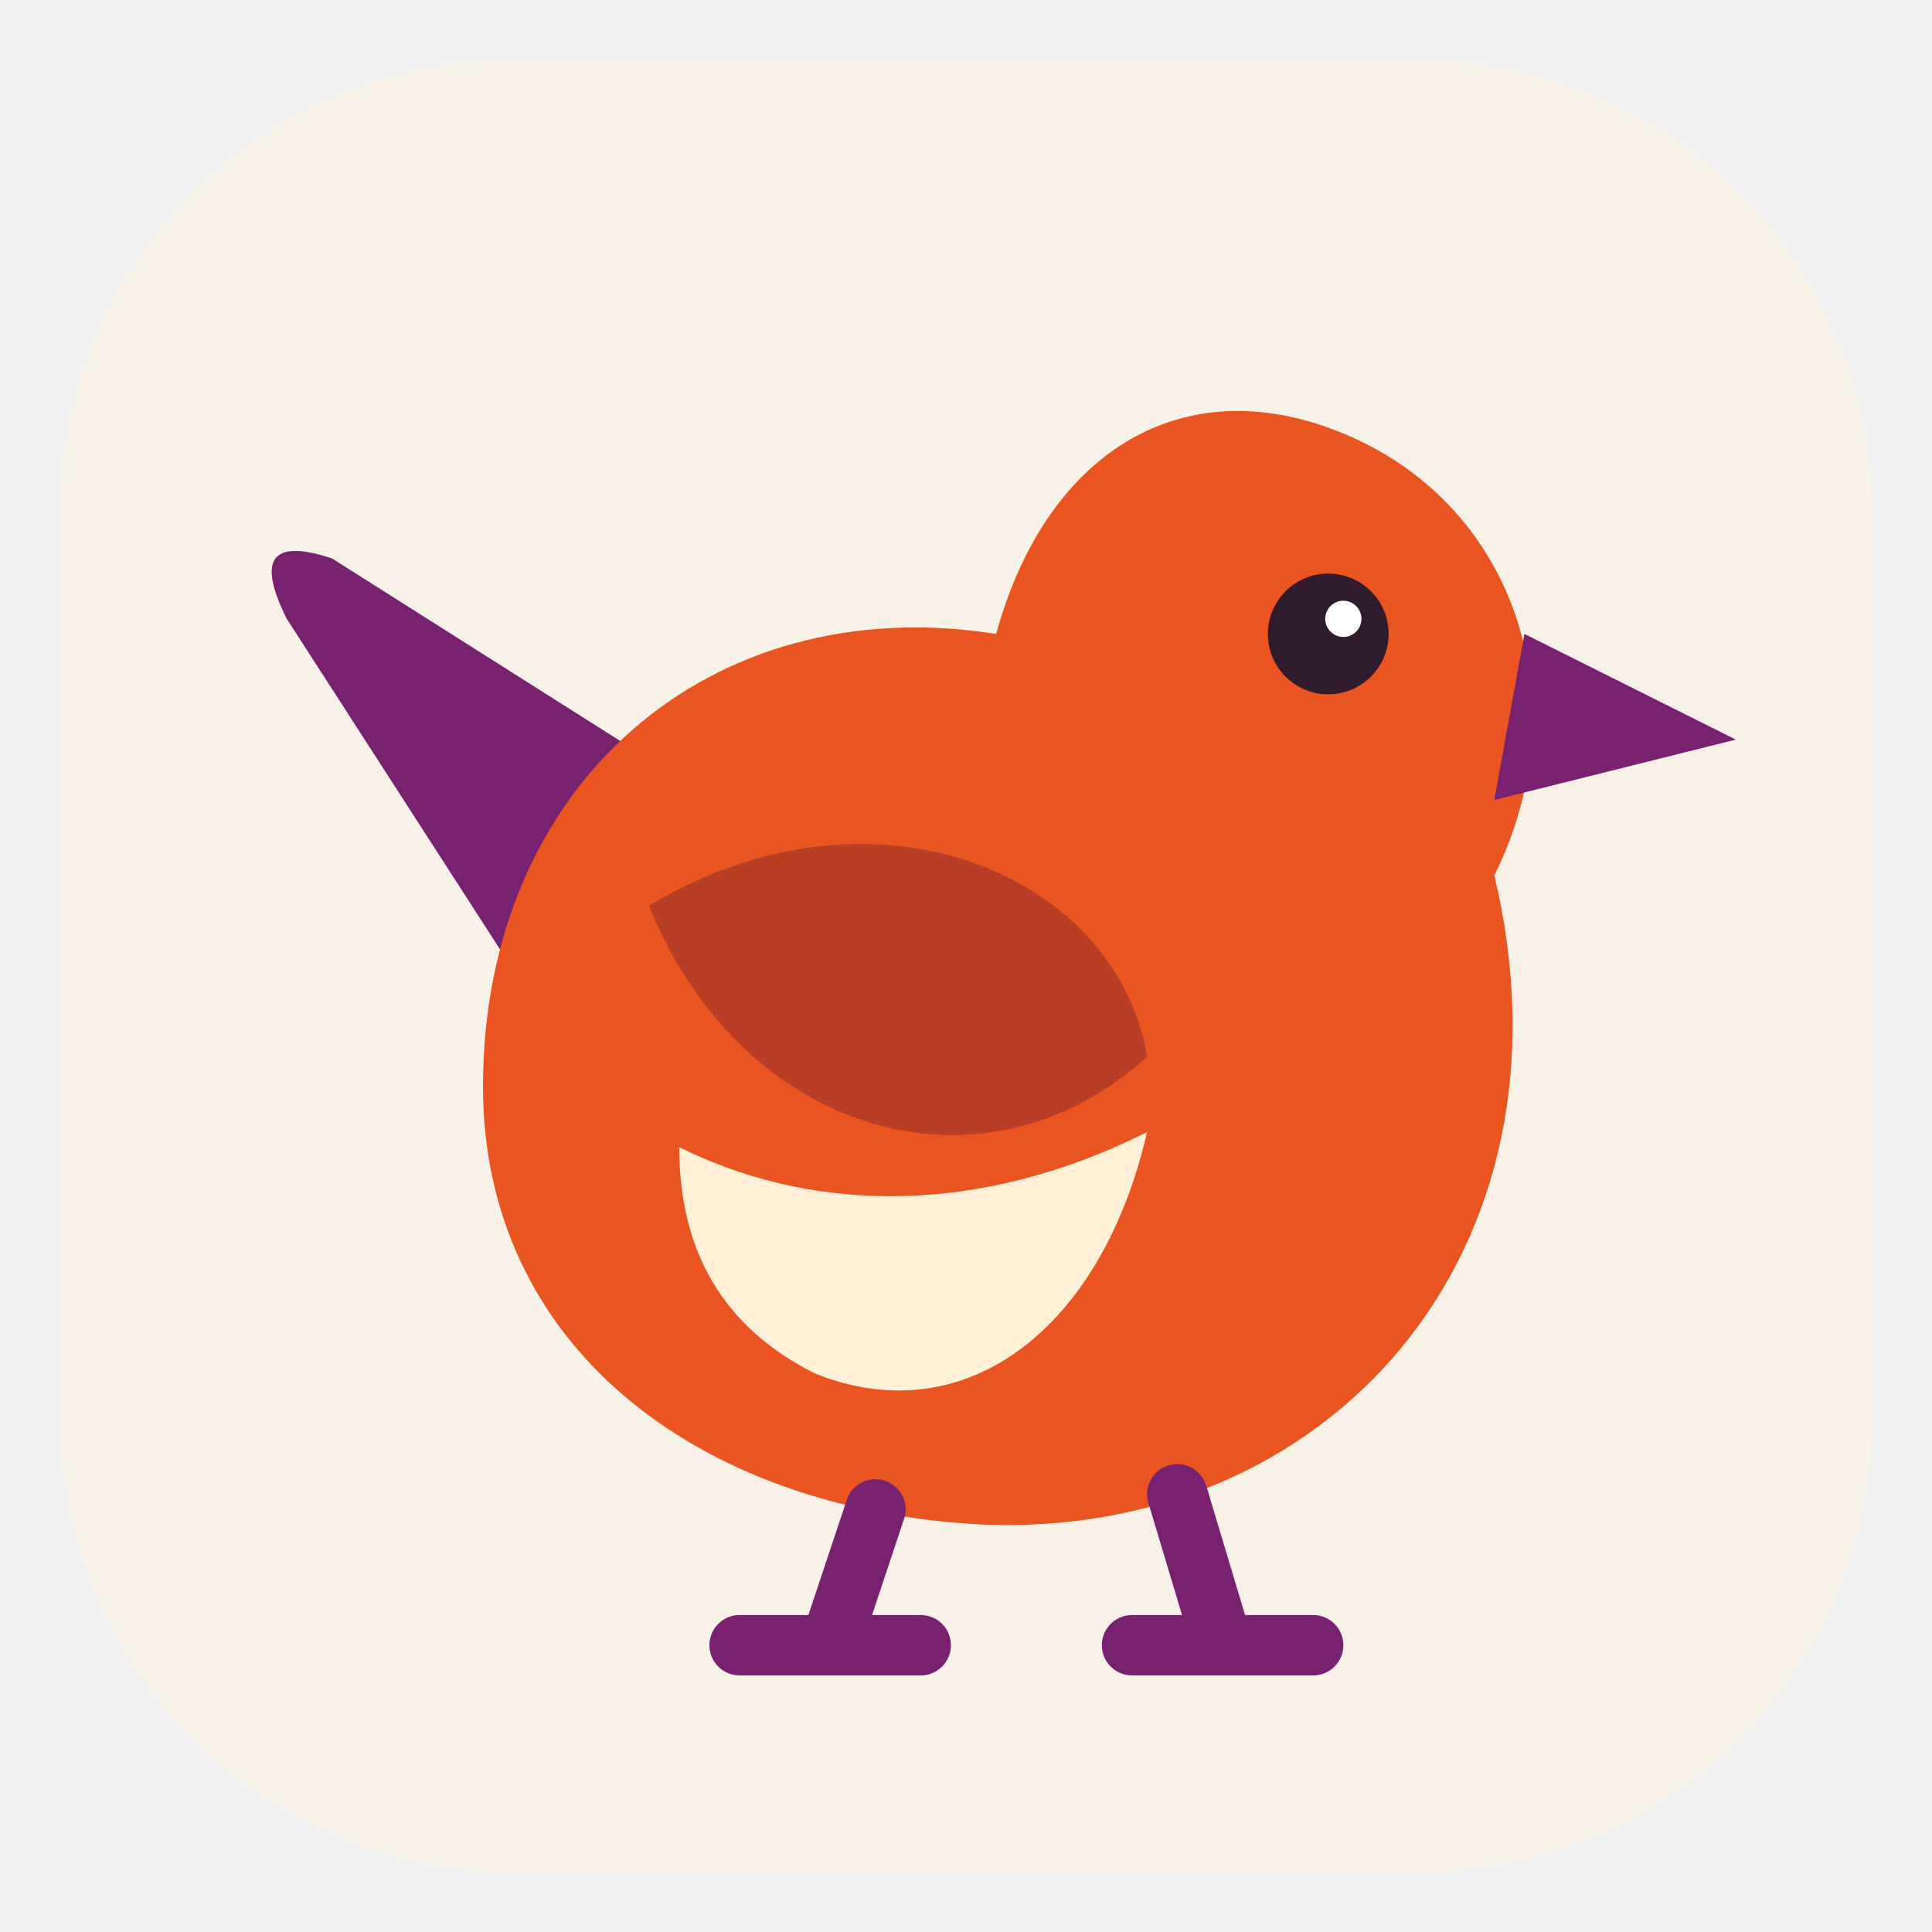
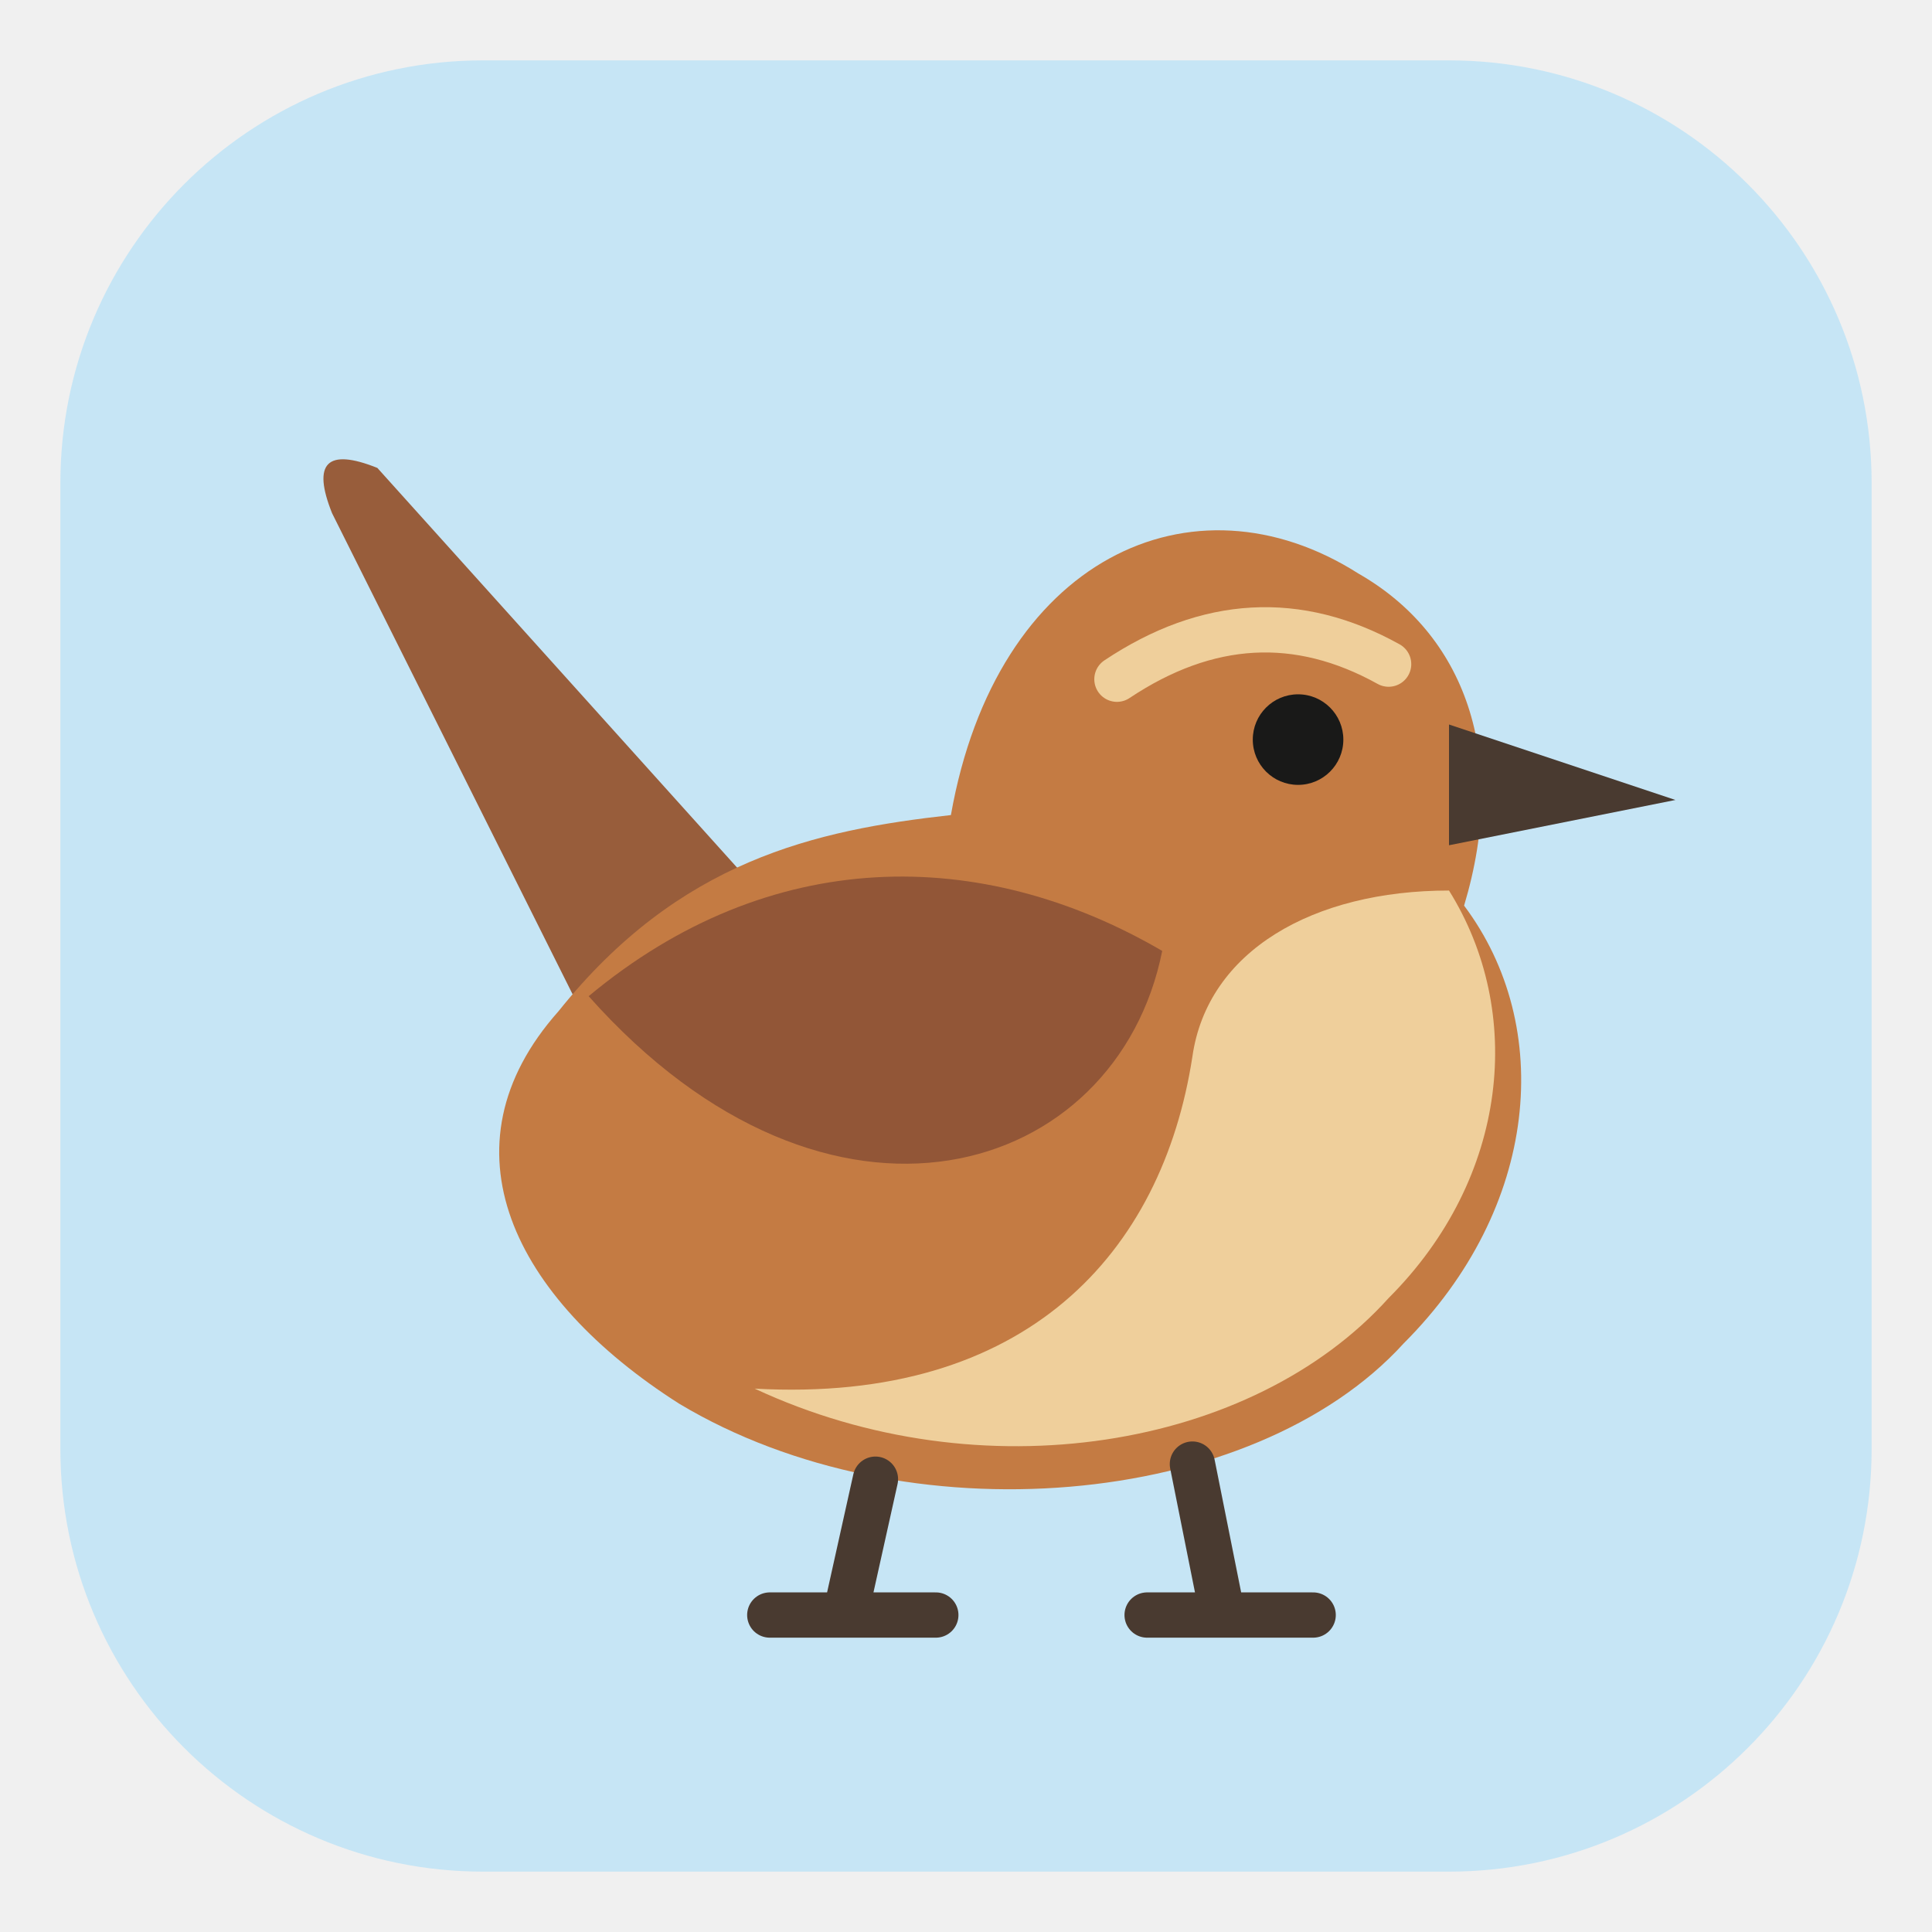
<svg xmlns="http://www.w3.org/2000/svg" width="128" height="128" viewBox="0 0 128 128">
-   <rect x="4" y="4" width="120" height="120" rx="30" fill="#f8f1e7" />
-   <path d="m39 72-20-31q-3-6 3-4l30 19" fill="#77216f" />
-   <path d="M32 72c0-20 15-33 34-30 3-11 11-17 21-14 13 4 18 18 12 30 6 25-11 44-34 43-19-1-33-12-33-29Z" fill="#e95420" />
-   <path d="m101 42 14 7-16 4" fill="#77216f" />
-   <path d="M45 76c8 4 19 5 31-1-3 13-12 20-22 16-6-3-9-8-9-15Z" fill="#fff0d7" />
-   <path d="M43 60c15-9 31-2 33 10-11 10-27 5-33-10Z" fill="#b83e25" />
-   <path d="m58 100-3 9m23-10 3 10m-32 0h12m14 0h12" fill="none" stroke="#77216f" stroke-width="4" stroke-linecap="round" />
-   <circle cx="88" cy="42" r="4" fill="#301b2d" />
-   <circle cx="89" cy="41" r="1.2" fill="#fff" />
+   <rect x="4" y="4" width="120" height="120" rx="28" fill="#c6e5f5" />
+   <path d="m43 76-21-42q-2-5 3-3l27 30" fill="#985d3b" />
+   <path d="M37 67c8-10 17-12 26-13 3-17 16-23 27-16 7 4 10 12 7 22 6 8 5 20-4 29-10 11-33 13-48 4-11-7-16-17-8-26Z" fill="#c47b43" />
+   <path d="m96 48 15 5-15 3Z" fill="#493a30" />
+   <path d="M96 59c5 8 4 19-4 27-9 10-27 13-42 6 18 1 27-9 29-22 1-7 8-11 17-11Z" fill="#efcf9b" />
+   <path d="M39 66c12-10 26-10 38-3-3 15-22 21-38 3Z" fill="#925637" />
+   <path d="M74 45q9-6 18-1" fill="none" stroke="#efcf9b" stroke-width="3" stroke-linecap="round" />
+   <circle cx="86" cy="49" r="3" fill="#191918" />
+   <path d="m58 98-2 9m23-10 2 10m-30 0h11m14 0h11" fill="none" stroke="#493a30" stroke-width="3" stroke-linecap="round" />
</svg>
